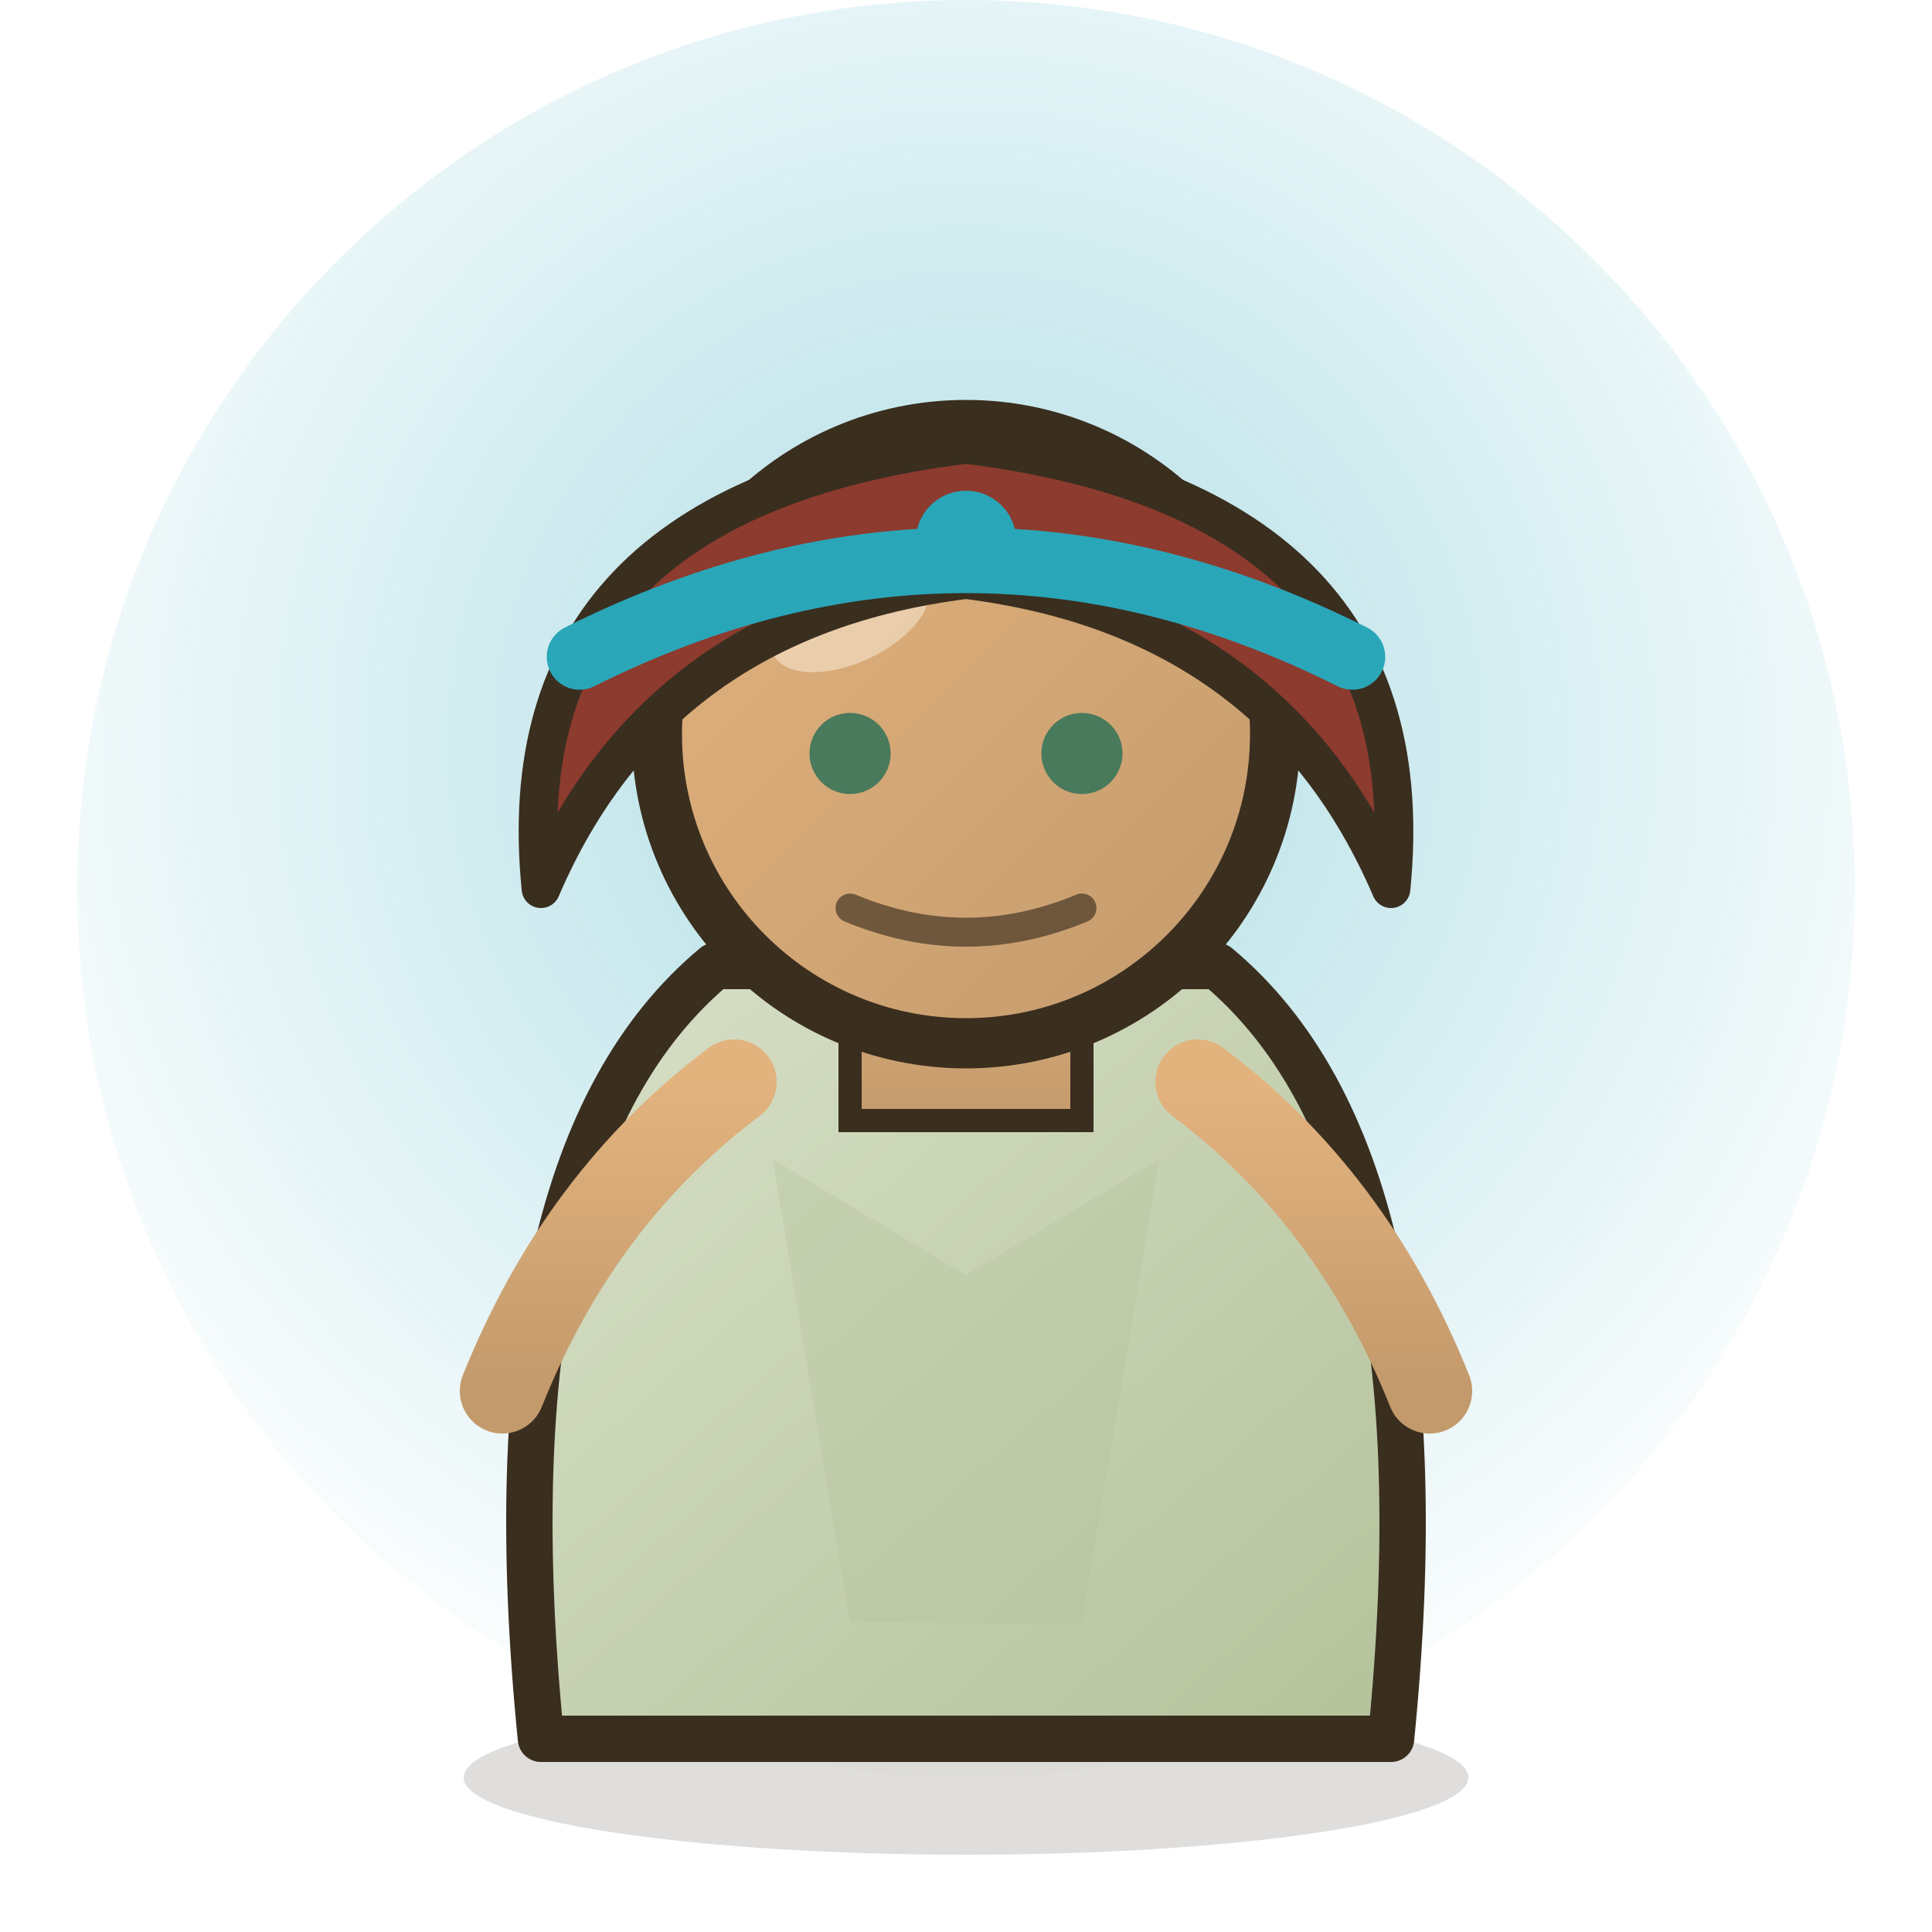
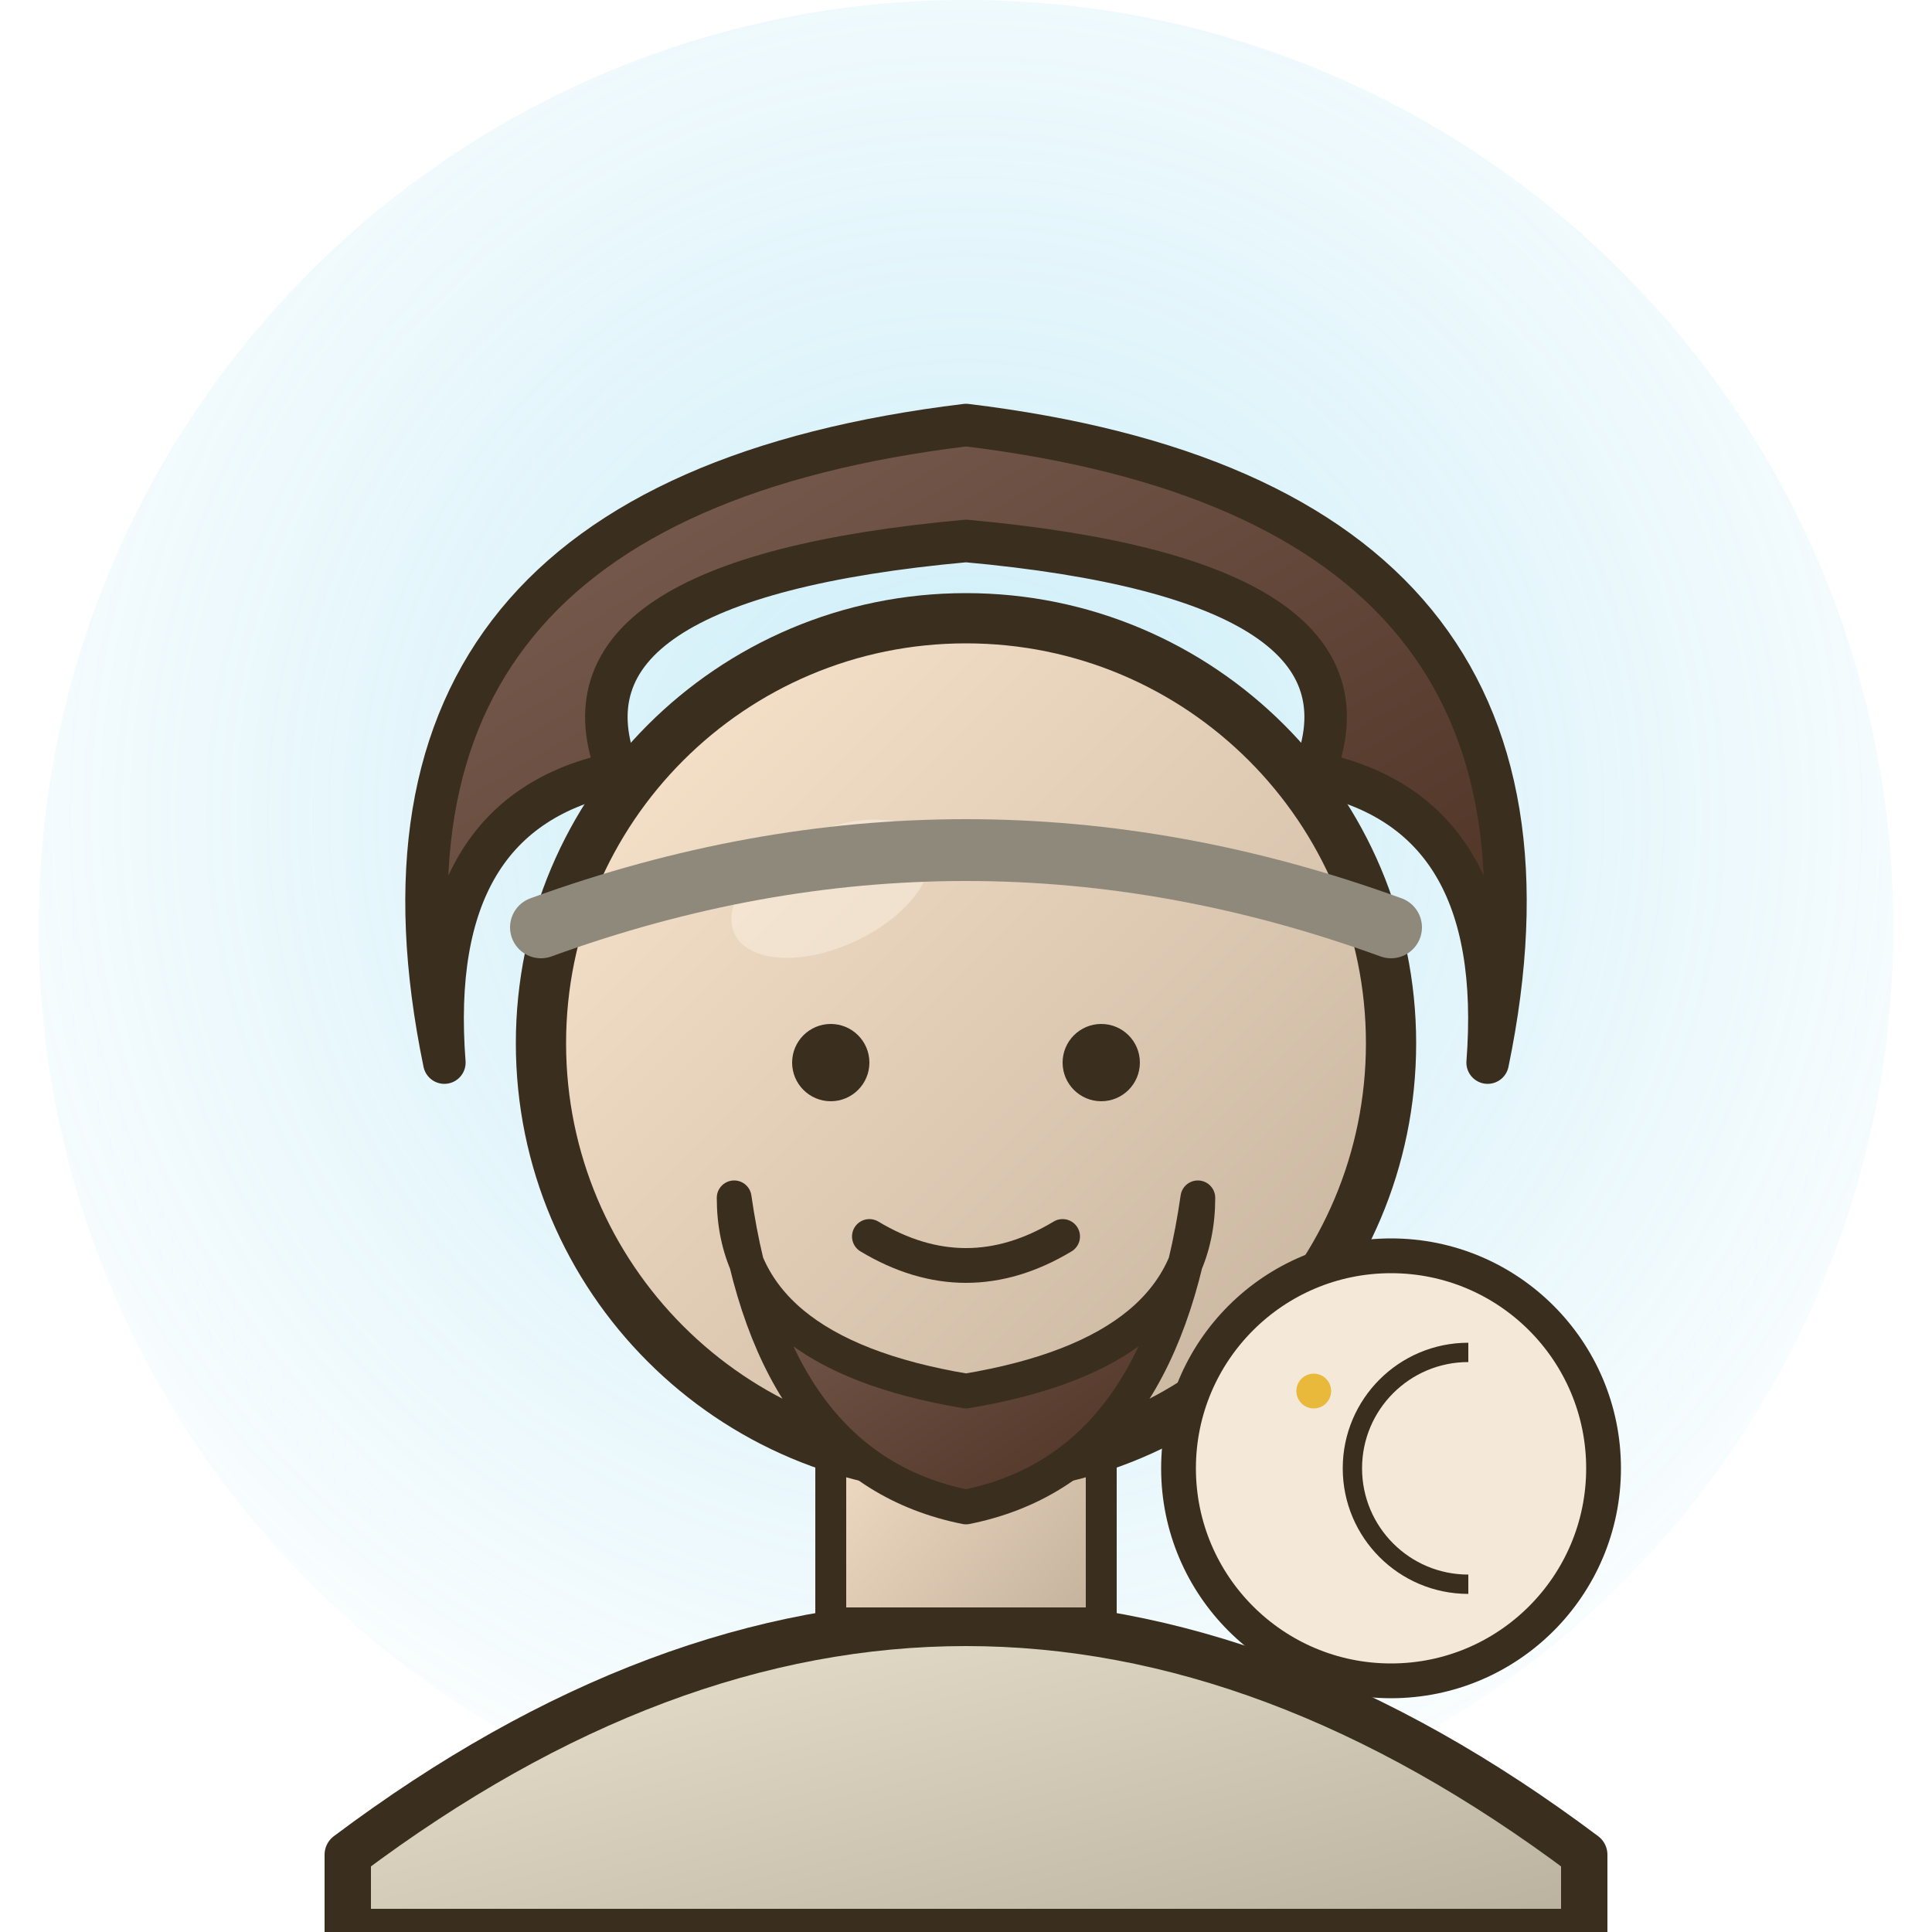
<svg xmlns="http://www.w3.org/2000/svg" viewBox="0 0 100 100" width="100" height="100" preserveAspectRatio="none">
-   <radialGradient id="aura164" cx="50%" cy="42%" r="60%">
-     <stop offset="0%" stop-color="#2AA6B9" stop-opacity="0.38" />
-     <stop offset="100%" stop-color="#2AA6B9" stop-opacity="0" />
+   <radialGradient id="aura652" cx="50%" cy="44%" r="62%">
+     <stop offset="0%" stop-color="#4FC3E8" stop-opacity="0.3" />
+     <stop offset="100%" stop-color="#4FC3E8" stop-opacity="0" />
  </radialGradient>
-   <circle cx="50" cy="46" r="46" fill="url(#aura164)" />
-   <ellipse cx="50" cy="92" rx="26" ry="4" fill="#3A2E1F" opacity="0.16" />
-   <linearGradient id="robe164" x1="0" y1="0" x2="1" y2="1">
-     <stop offset="0%" stop-color="#D8E0C8" />
-     <stop offset="100%" stop-color="#B4C29A" />
+   <circle cx="50" cy="48" r="48" fill="url(#aura652)" />
+   <ellipse cx="50" cy="93" rx="24" ry="3.6" fill="#3A2E1F" opacity="0.16" />
+   <linearGradient id="dg653" x1="0" y1="0" x2="1" y2="1">
+     <stop offset="0%" stop-color="#ece4d1" />
+     <stop offset="100%" stop-color="#b9b09d" />
  </linearGradient>
-   <path d="M 28 90 Q 25 60 37 50 L 63 50 Q 75 60 72 90 Z" fill="url(#robe164)" stroke="#3A2E1F" stroke-width="2.4" stroke-linejoin="round" />
-   <path d="M 44 84 L 40 60 L 50 66 L 60 60 L 56 84 Z" fill="#B4C29A" opacity="0.35" />
-   <linearGradient id="skin164a" x1="0" y1="0" x2="0" y2="1">
-     <stop offset="0%" stop-color="#E3B37E" />
-     <stop offset="100%" stop-color="#c39a6c" />
+   <linearGradient id="dg654" x1="0" y1="0" x2="1" y2="1">
+     <stop offset="0%" stop-color="#fce7cf" />
+     <stop offset="100%" stop-color="#c4b19b" />
  </linearGradient>
-   <path d="M 38 56 Q 30 62 26 72" fill="none" stroke="url(#skin164a)" stroke-width="4.4" stroke-linecap="round" />
-   <path d="M 62 56 Q 70 62 74 72" fill="none" stroke="url(#skin164a)" stroke-width="4.4" stroke-linecap="round" />
-   <rect x="44" y="46" width="12" height="12" fill="url(#skin164a)" stroke="#3A2E1F" stroke-width="1.2" />
-   <linearGradient id="skin164b" x1="0" y1="0" x2="1" y2="1">
-     <stop offset="0%" stop-color="#E3B37E" />
-     <stop offset="100%" stop-color="#c39a6c" />
+   <linearGradient id="dg655" x1="0" y1="0" x2="1" y2="1">
+     <stop offset="0%" stop-color="#7c6154" />
+     <stop offset="100%" stop-color="#4b3022" />
  </linearGradient>
-   <circle cx="50" cy="38" r="16" fill="url(#skin164b)" stroke="#3A2E1F" stroke-width="2.6" />
-   <ellipse cx="44" cy="32" rx="4.4" ry="2.3" fill="#FFF8EC" opacity="0.45" transform="rotate(-25 44 32)" />
-   <path d="M 28 46 Q 26 26 50 23 Q 74 26 72 46 Q 66 32 50 30 Q 34 32 28 46 Z" fill="#8C3B2E" stroke="#3A2E1F" stroke-width="2" stroke-linejoin="round" />
-   <circle cx="44" cy="39" r="2.1" fill="#4a7a5c" />
-   <circle cx="56" cy="39" r="2.1" fill="#4a7a5c" />
-   <path d="M 44 47 Q 50 49.5 56 47" fill="none" stroke="#3A2E1F" stroke-width="1.5" stroke-linecap="round" opacity="0.65" />
-   <path d="M 30 34 Q 50 24 70 34" fill="none" stroke="#2AA6B9" stroke-width="3.4" stroke-linecap="round" />
-   <circle cx="50" cy="28" r="2.6" fill="#2AA6B9" />
+   <path d="M 18 96 Q 50 72 82 96 L 82 100 L 18 100 Z" fill="url(#dg653)" stroke="#3A2E1F" stroke-width="2.4" stroke-linejoin="round" />
+   <rect x="43" y="68" width="14" height="16" fill="url(#dg654)" stroke="#3A2E1F" stroke-width="1.6" />
+   <circle cx="50" cy="54" r="22" fill="url(#dg654)" stroke="#3A2E1F" stroke-width="2.6" />
+   <ellipse cx="43" cy="46" rx="5.5" ry="3" fill="#FFF8EC" opacity="0.4" transform="rotate(-25 43 46)" />
+   <path d="M 38 62 Q 40 76 50 78 Q 60 76 62 62 Q 62 70 50 72 Q 38 70 38 62 Z" fill="url(#dg655)" stroke="#3A2E1F" stroke-width="1.8" stroke-linejoin="round" />
+   <path d="M 23 55 Q 17 26 50 22 Q 83 26 77 55 Q 78 42 68 40 Q 72 30 50 28 Q 28 30 32 40 Q 22 42 23 55 Z" fill="url(#dg655)" stroke="#3A2E1F" stroke-width="2.2" stroke-linejoin="round" />
+   <circle cx="43" cy="55" r="2" fill="#3A2E1F" />
+   <circle cx="57" cy="55" r="2" fill="#3A2E1F" />
+   <path d="M 45 64 Q 50 67 55 64" stroke="#3A2E1F" stroke-width="1.8" fill="none" stroke-linecap="round" />
+   <path d="M 28 48 Q 50 40 72 48" stroke="#8F897C" stroke-width="3.2" fill="none" stroke-linecap="round" />
+   <circle cx="72" cy="76" r="11" fill="#F4E9D8" stroke="#3A2E1F" stroke-width="1.8" />
+   <g transform="translate(22 26)">
+     <path d="M 4 -6 A 6 6 0 1 0 4 6 A 5 5 0 1 1 4 -6 Z" fill="#E8B93B" stroke="#3A2E1F" stroke-width="1" transform="translate(50 50)" />
+     <circle cx="-4" cy="-4" r="0.9" fill="#E8B93B" transform="translate(50 50)" />
+   </g>
</svg>
